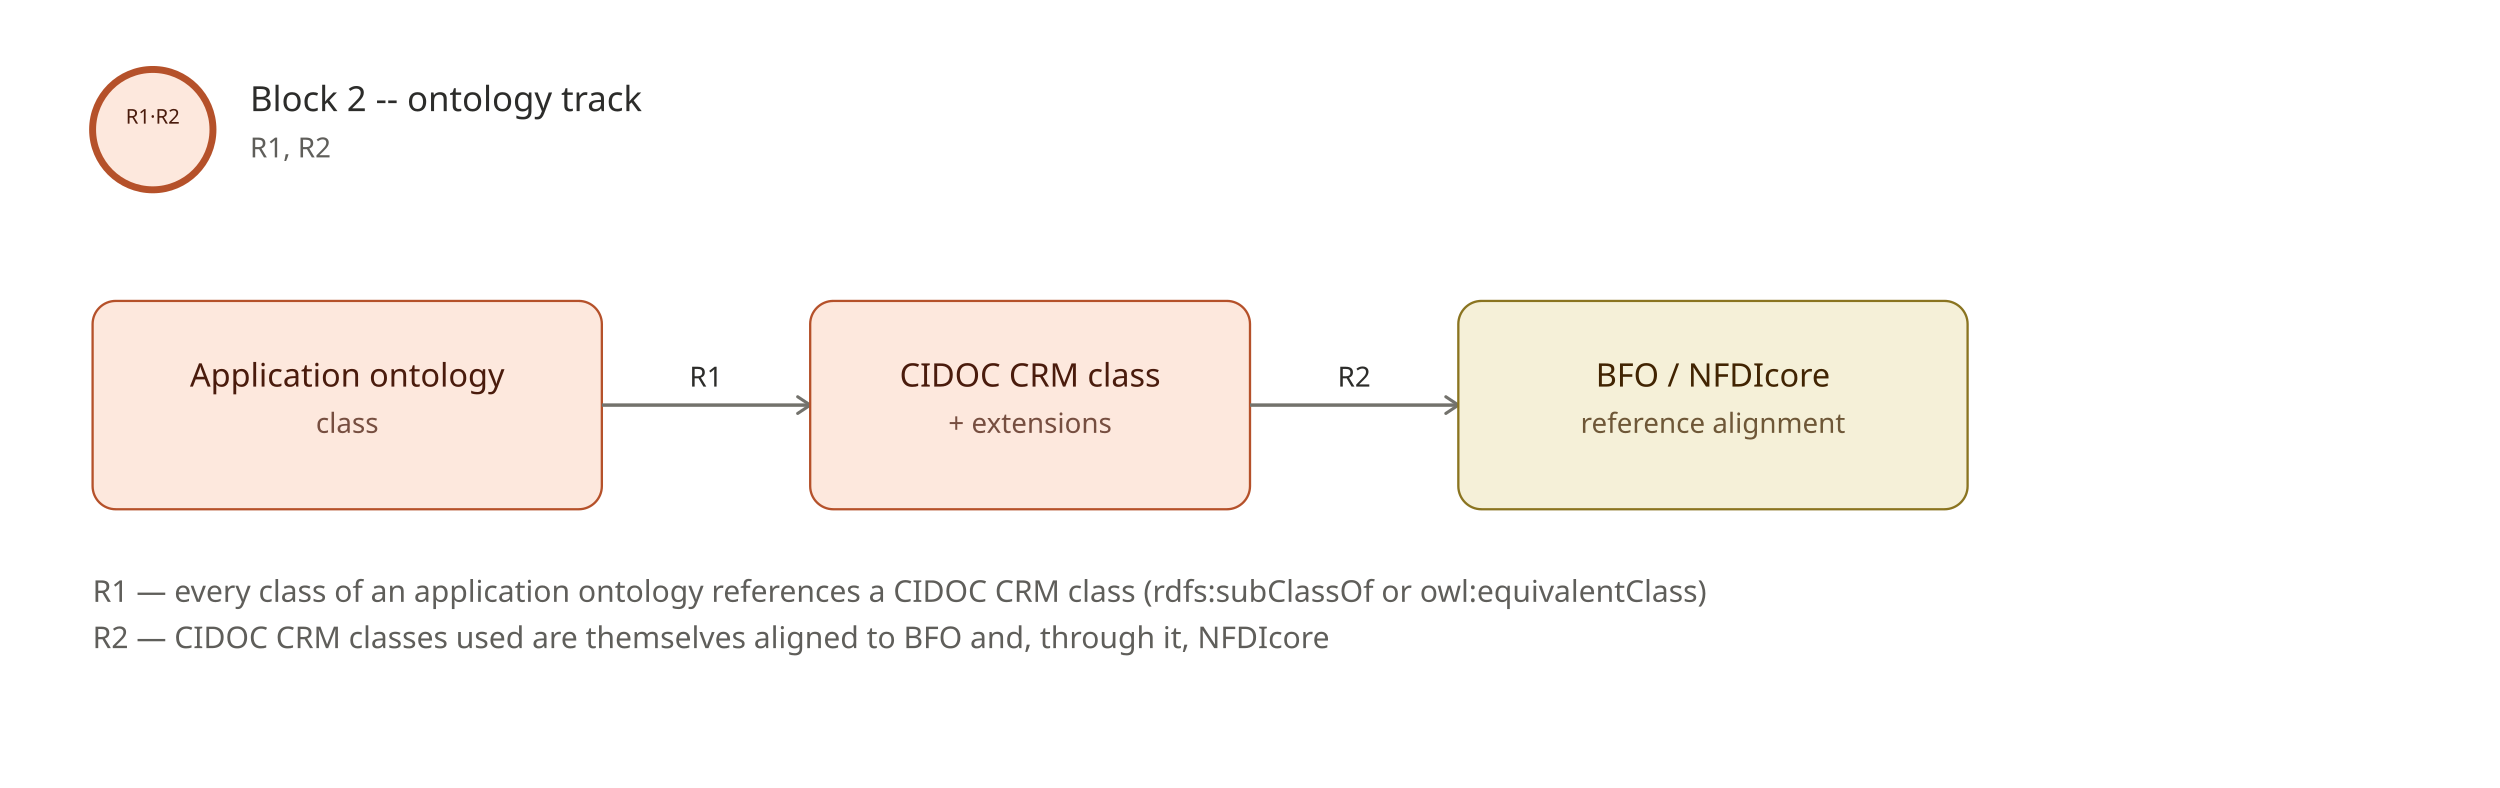
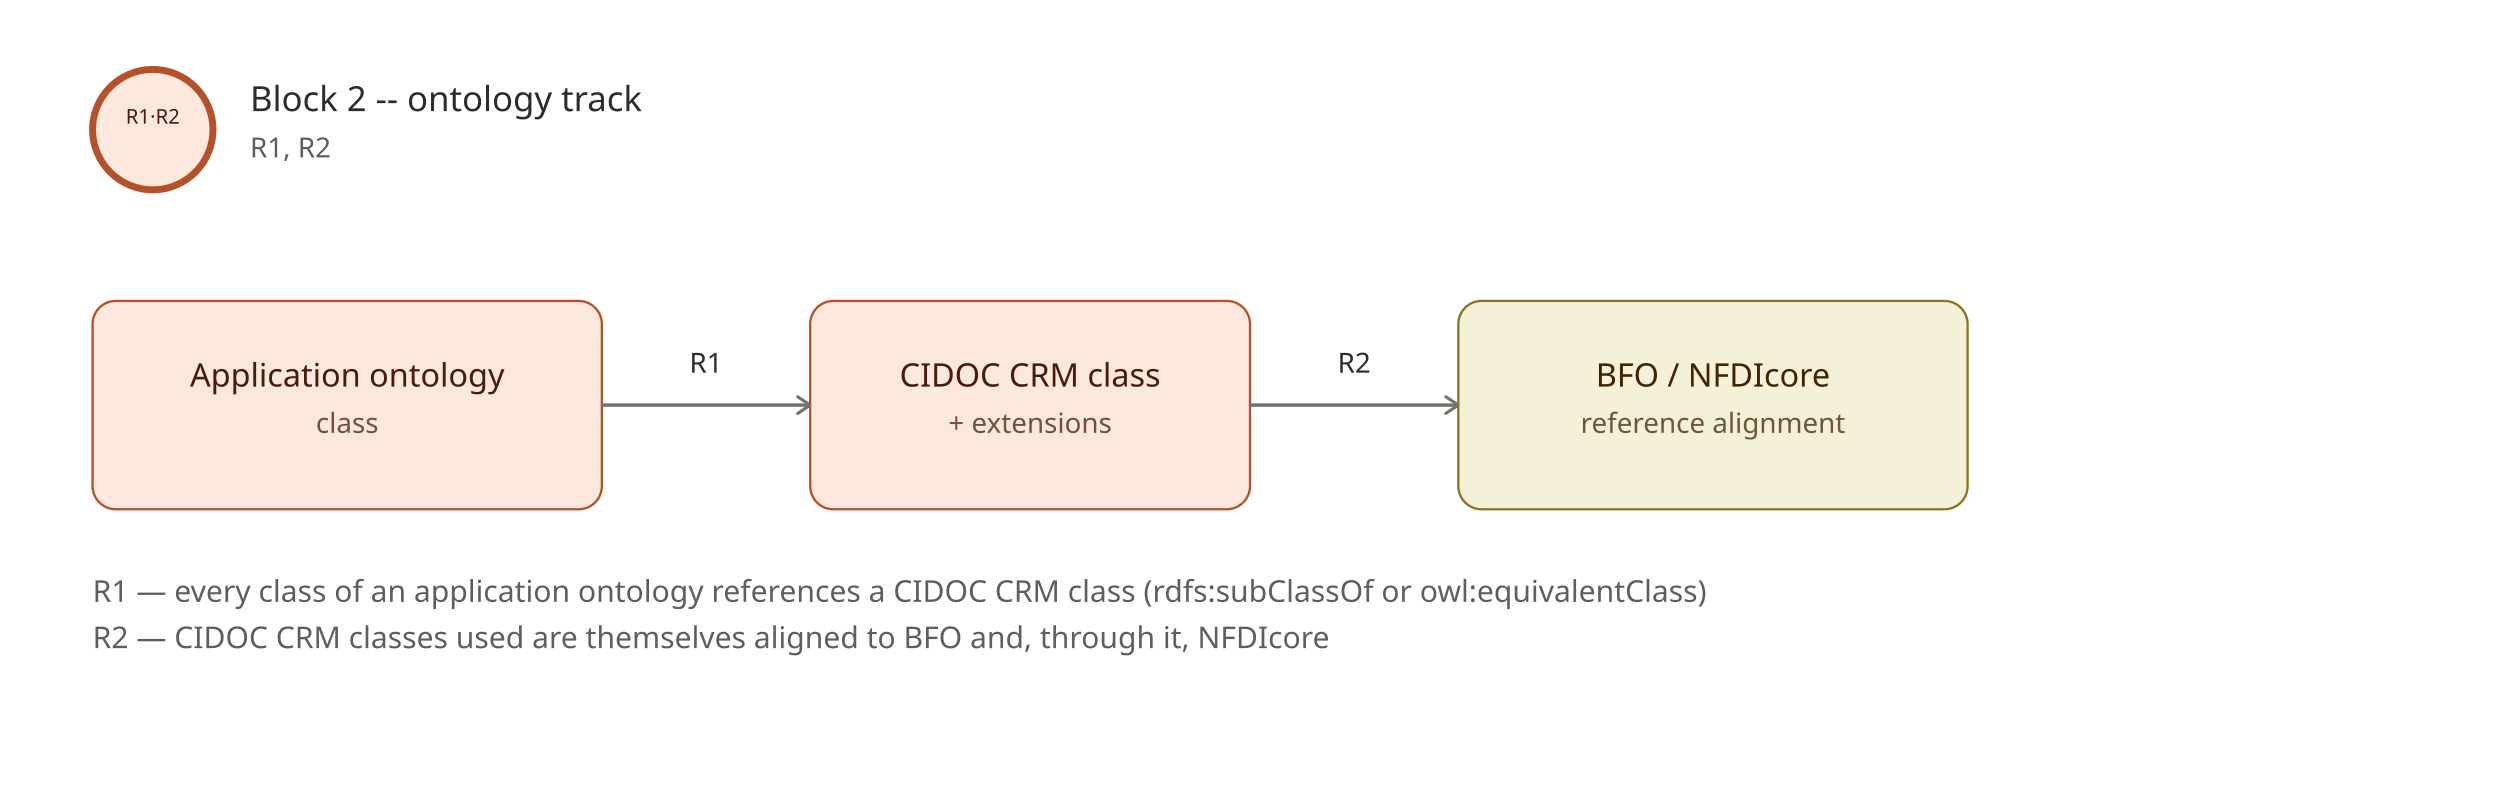
<svg xmlns="http://www.w3.org/2000/svg" width="1080" height="340" viewBox="0 0 1080 340" role="img">
  <defs>
    <marker id="arrow" viewBox="0 0 10 10" refX="8" refY="5" markerWidth="6" markerHeight="6" orient="auto-start-reverse">
      <path d="M2 1L8 5L2 9" fill="none" stroke="#73726c" stroke-width="1.5" stroke-linecap="round" stroke-linejoin="round" />
    </marker>
  </defs>
  <circle cx="66.0" cy="56.0" r="26.0" fill="#fde8dd" stroke="#b5512a" stroke-width="3" />
  <text x="66.0" y="50.0" text-anchor="middle" dominant-baseline="central" font-family="Fira Sans" font-weight="500" font-size="8.8" fill="#4a1b0c">R1·R2</text>
  <text x="66.0" y="64.8" text-anchor="middle" dominant-baseline="central" font-family="Fira Sans" font-size="3.9" fill="#4a1b0c" opacity="0.8" />
  <text x="108.0" y="48.0" font-family="Fira Sans" font-weight="500" font-size="15" fill="#2c2c2a">Block 2 -- ontology track</text>
  <text x="108.0" y="68.0" font-family="Fira Sans" font-size="12" fill="#5f5e5a">R1, R2</text>
  <rect x="40.0" y="130.0" width="220.0" height="90.0" rx="10" fill="#fde8dd" stroke="#b5512a" stroke-width="1" />
  <text x="150.0" y="167.0" text-anchor="middle" font-family="Fira Sans" font-weight="500" font-size="14" fill="#4a1b0c">Application ontology</text>
  <text x="150.0" y="187.0" text-anchor="middle" font-family="Fira Sans" font-size="12" fill="#4a1b0c" opacity="0.75">class</text>
  <line x1="260.0" y1="175.0" x2="350.0" y2="175.0" stroke="#73726c" stroke-width="1.5" marker-end="url(#arrow)" />
-   <text x="305.0" y="167.0" text-anchor="middle" font-family="Fira Sans" font-weight="500" font-size="12" fill="#2c2c2a">R1</text>
+   <text x="305.0" y="161.0" text-anchor="middle" font-family="Fira Sans" font-weight="500" font-size="12" fill="#2c2c2a">R1</text>
  <rect x="350.0" y="130.0" width="190.0" height="90.0" rx="10" fill="#fde8dd" stroke="#b5512a" stroke-width="1" />
  <text x="445.0" y="167.0" text-anchor="middle" font-family="Fira Sans" font-weight="500" font-size="14" fill="#4a1b0c">CIDOC CRM class</text>
  <text x="445.0" y="187.0" text-anchor="middle" font-family="Fira Sans" font-size="12" fill="#4a1b0c" opacity="0.75">+ extensions</text>
  <line x1="540.0" y1="175.0" x2="630.0" y2="175.0" stroke="#73726c" stroke-width="1.5" marker-end="url(#arrow)" />
-   <text x="585.0" y="167.0" text-anchor="middle" font-family="Fira Sans" font-weight="500" font-size="12" fill="#2c2c2a">R2</text>
+   <text x="585.0" y="161.0" text-anchor="middle" font-family="Fira Sans" font-weight="500" font-size="12" fill="#2c2c2a">R2</text>
  <rect x="630.0" y="130.0" width="220.0" height="90.0" rx="10" fill="#f5f0d8" stroke="#8a7420" stroke-width="1" />
  <text x="740.0" y="167.0" text-anchor="middle" font-family="Fira Sans" font-weight="500" font-size="14" fill="#412402">BFO / NFDIcore</text>
  <text x="740.0" y="187.0" text-anchor="middle" font-family="Fira Sans" font-size="12" fill="#412402" opacity="0.75">reference alignment</text>
  <text x="40.0" y="260.0" font-family="Fira Sans" font-size="13" fill="#5f5e5a">R1 — every class of an application ontology references a CIDOC CRM class (rdfs:subClassOf or owl:equivalentClass)</text>
  <text x="40.0" y="280.0" font-family="Fira Sans" font-size="13" fill="#5f5e5a">R2 — CIDOC CRM classes used are themselves aligned to BFO and, through it, NFDIcore</text>
</svg>
